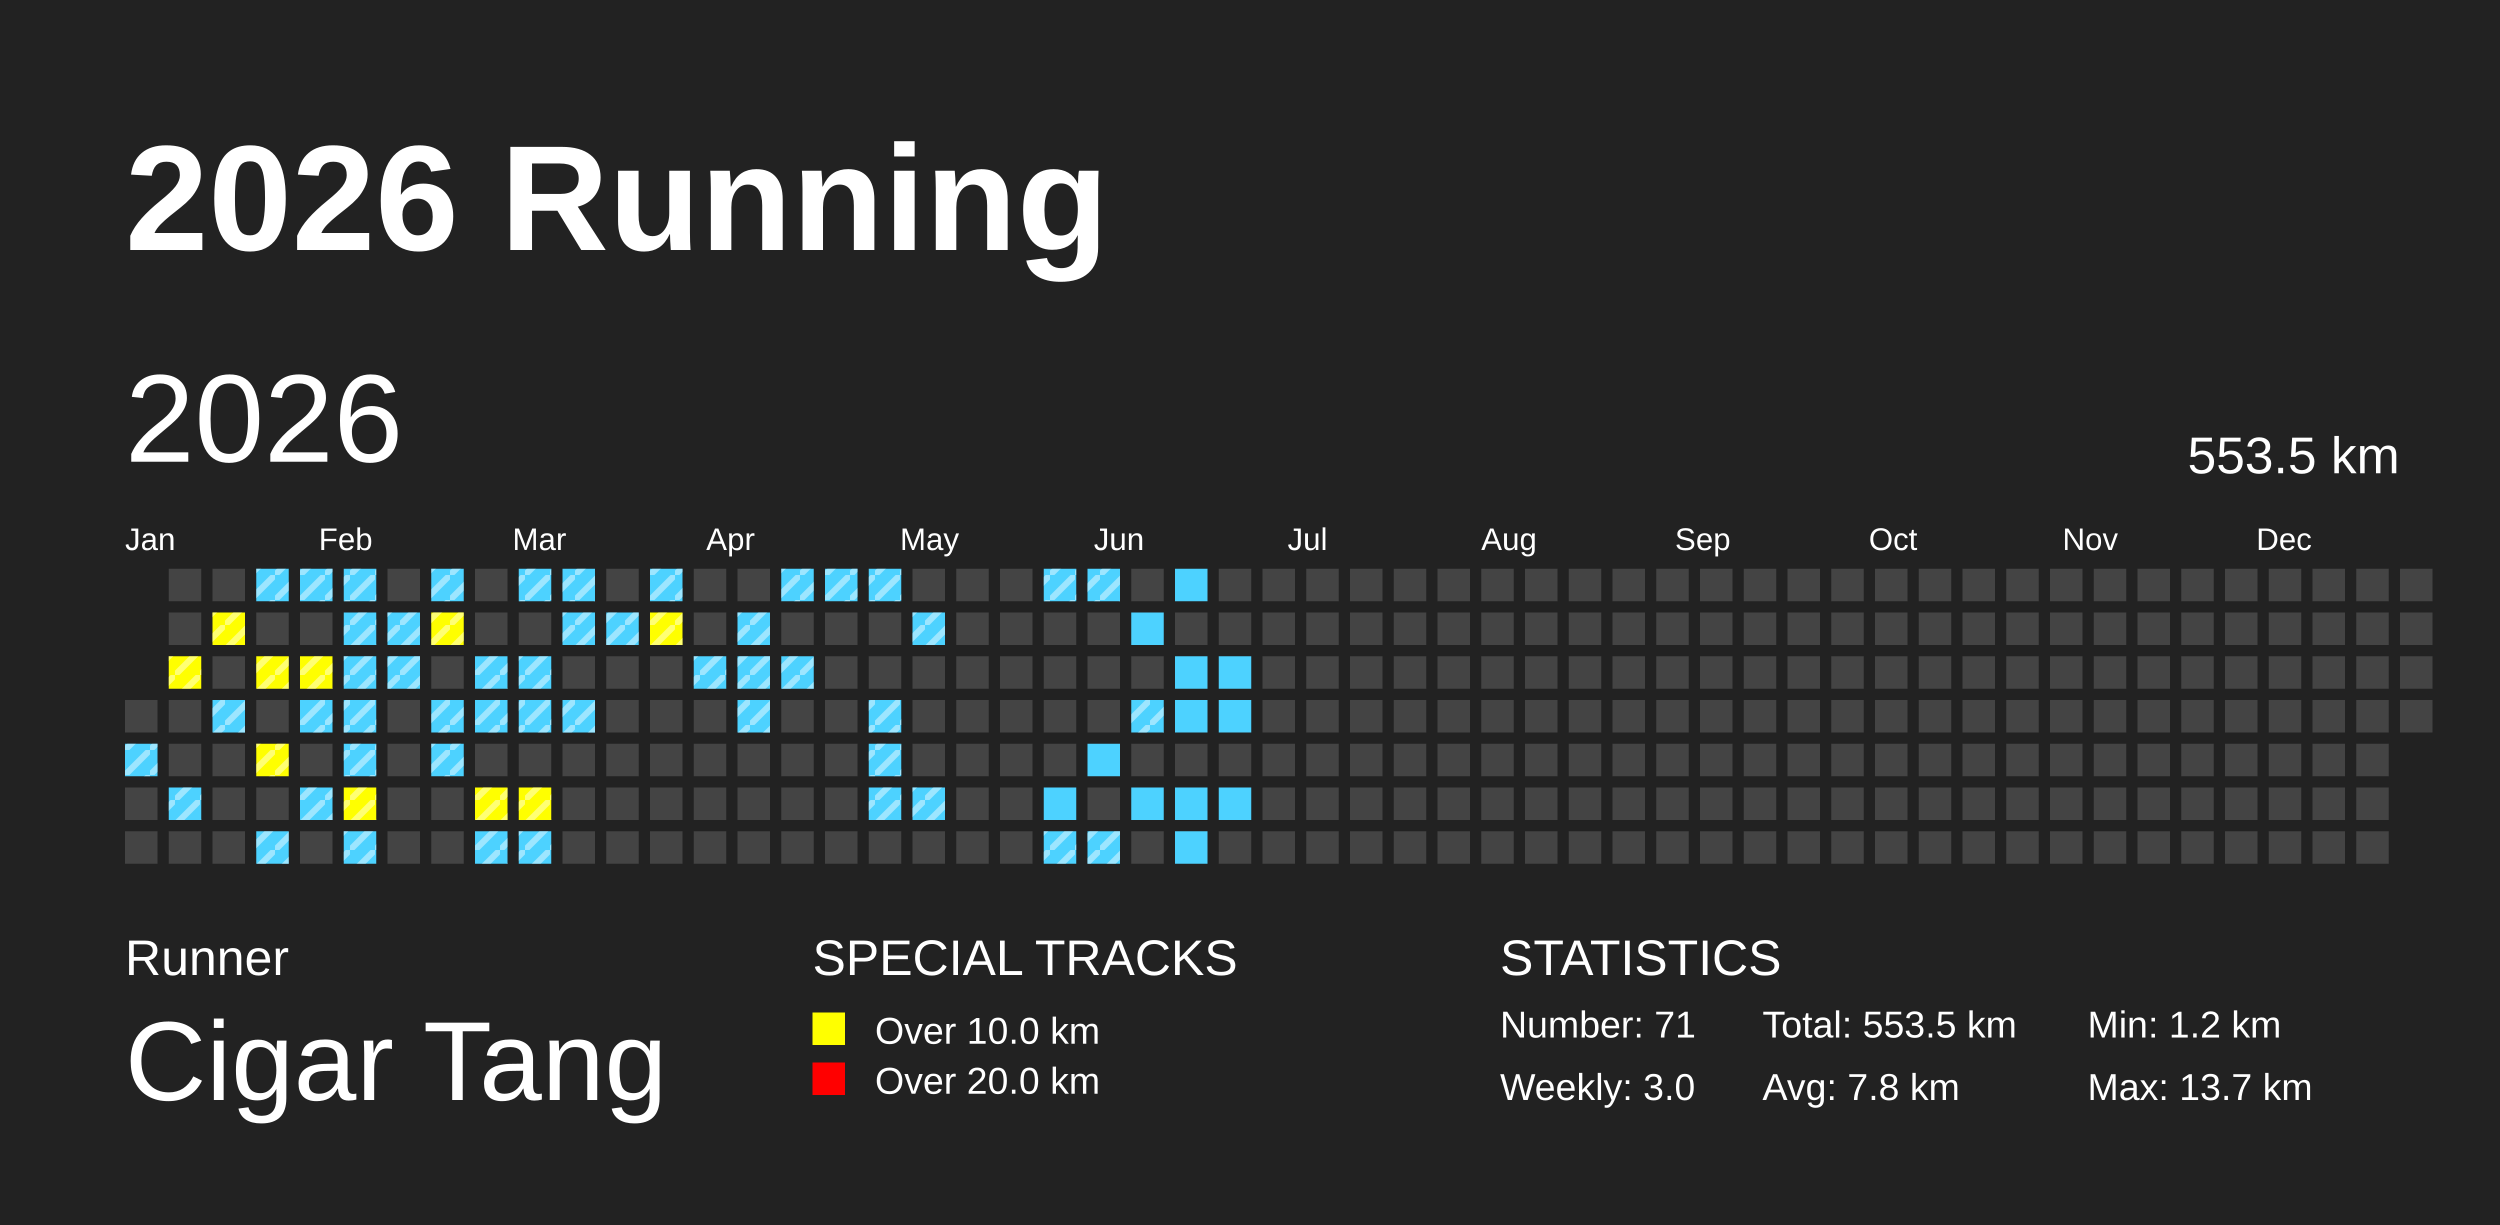
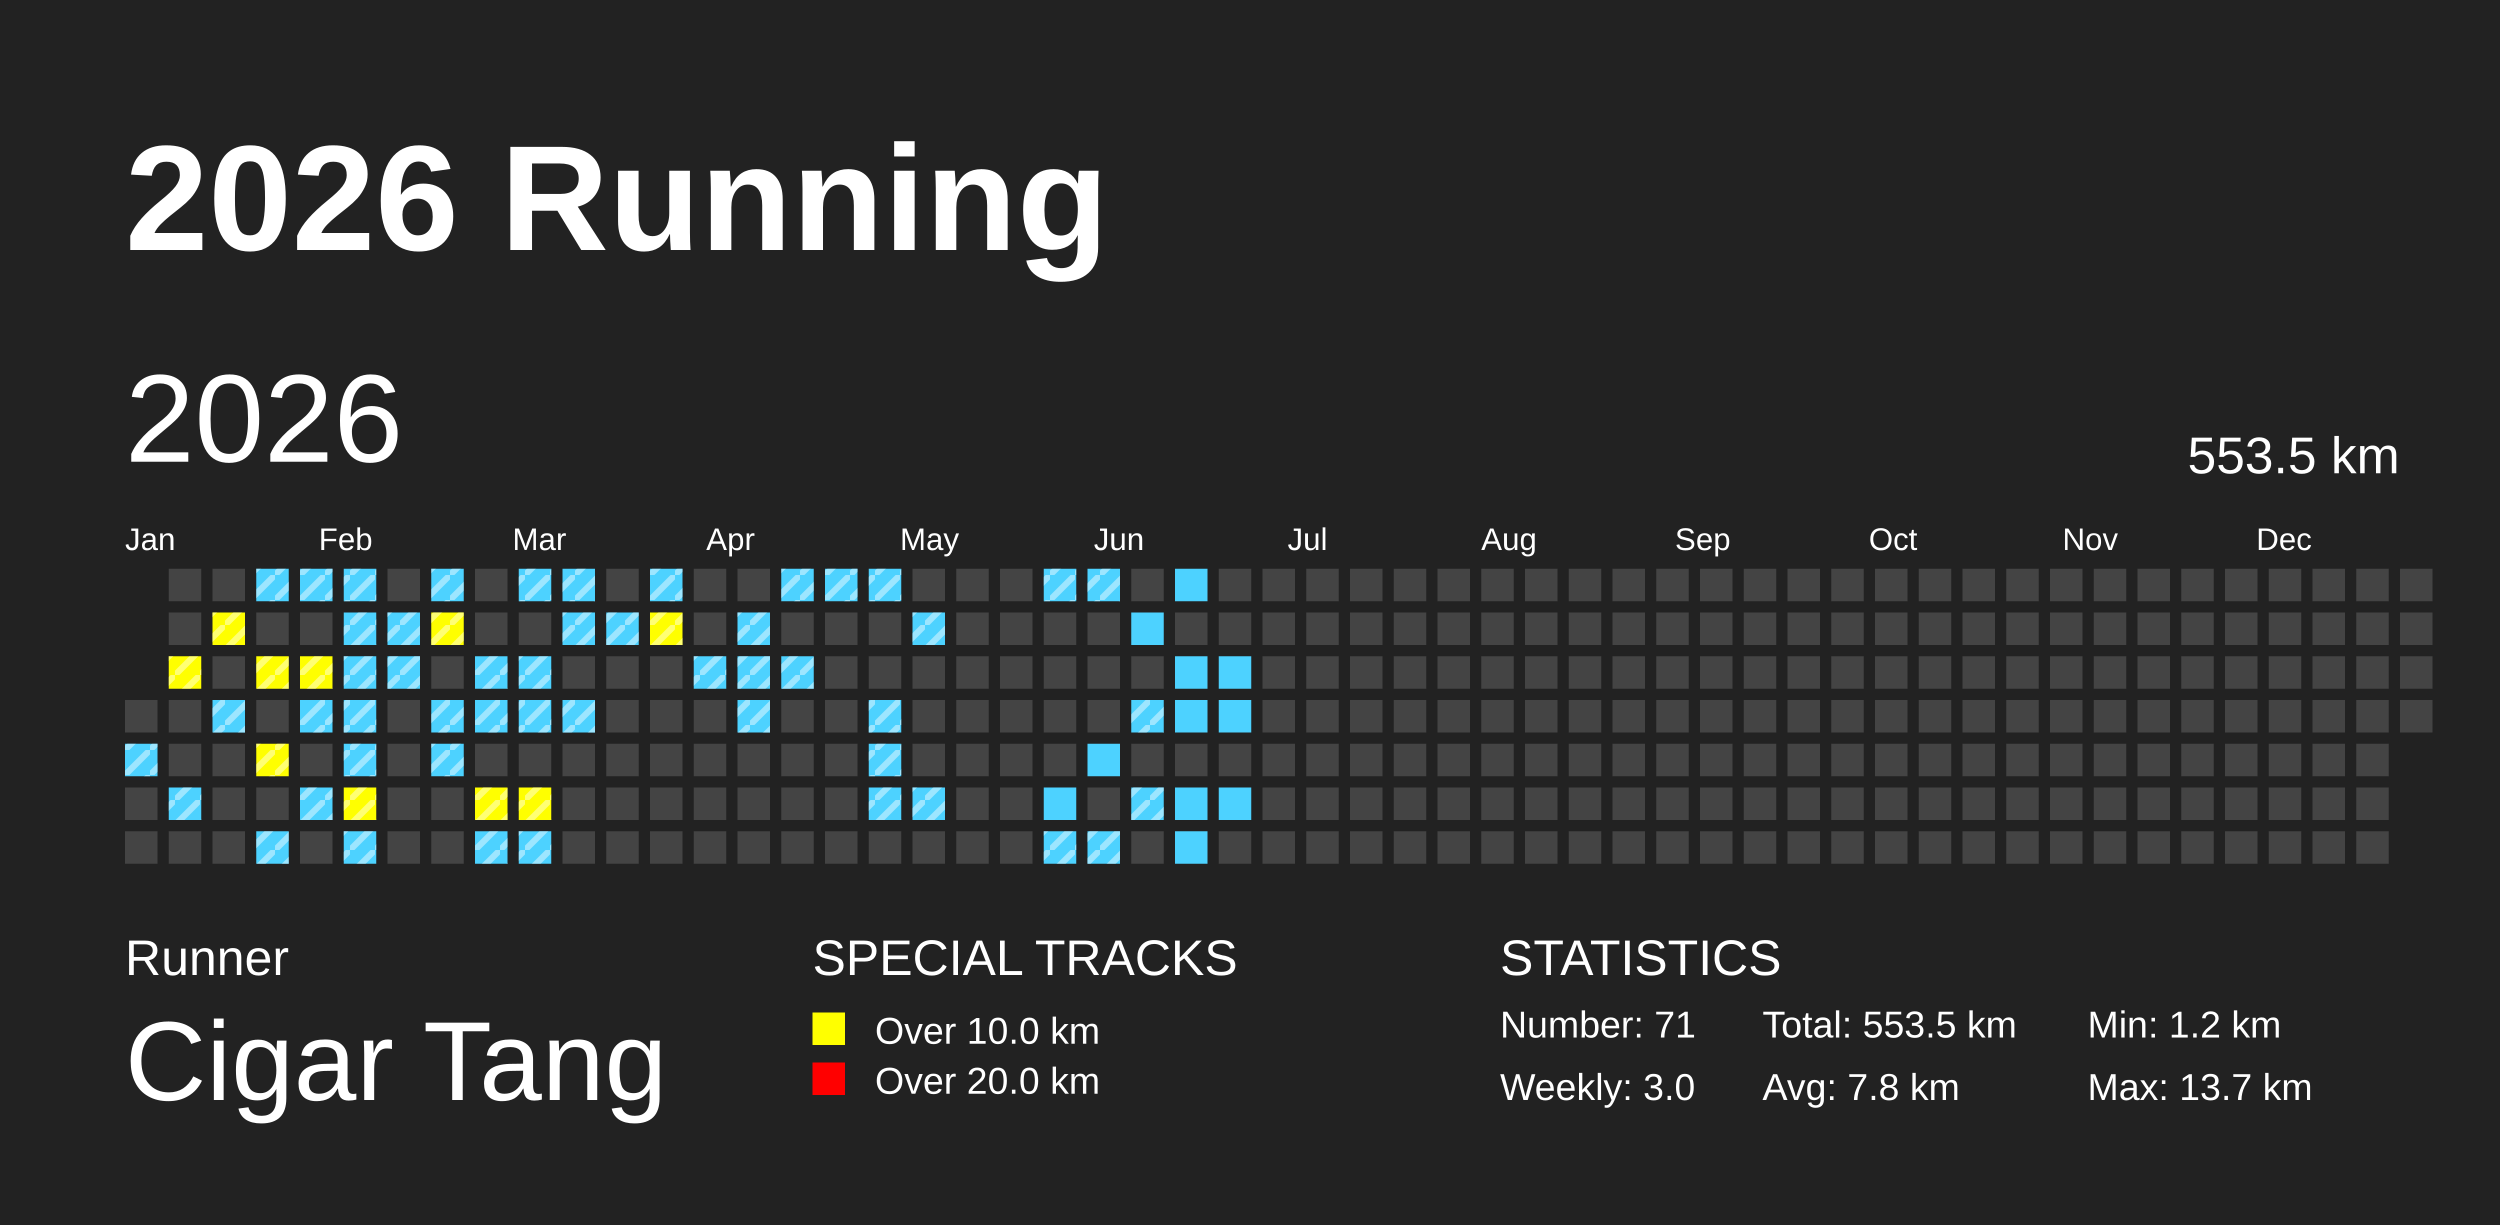
<svg xmlns="http://www.w3.org/2000/svg" baseProfile="full" height="98mm" version="1.1" viewBox="0,0,200,98" width="200mm">
  <defs>
    <pattern height="2" id="indoor-stripe" patternUnits="userSpaceOnUse" width="2">
      <line stroke="white" stroke-opacity="0.45" stroke-width="0.5" x1="0" x2="2" y1="2" y2="0" />
    </pattern>
  </defs>
  <rect fill="#222222" height="98" width="200" x="0" y="0" />
  <text fill="#FFFFFF" style="font-size:12px; font-family:Arial; font-weight:bold;" x="10" y="20">2026 Running</text>
  <text fill="#FFFFFF" style="font-size:4px; font-family:Arial" x="10" y="78">Runner</text>
  <text fill="#FFFFFF" style="font-size:9px; font-family:Arial" x="10" y="88">Cigar Tang</text>
  <text fill="#FFFFFF" style="font-size:4px; font-family:Arial" x="65" y="78">SPECIAL TRACKS</text>
  <rect fill="yellow" height="2.6" width="2.6" x="65" y="81" />
  <text fill="#FFFFFF" style="font-size:3px; font-family:Arial" x="70" y="83.5">Over 10.0 km</text>
  <rect fill="red" height="2.6" width="2.6" x="65" y="85" />
  <text fill="#FFFFFF" style="font-size:3px; font-family:Arial" x="70" y="87.5">Over 20.0 km</text>
  <text fill="#FFFFFF" style="font-size:4px; font-family:Arial" x="120" y="78">STATISTICS</text>
  <text fill="#FFFFFF" style="font-size:3px; font-family:Arial" x="120" y="83">Number: 71</text>
  <text fill="#FFFFFF" style="font-size:3px; font-family:Arial" x="120" y="88">Weekly: 3.0</text>
  <text fill="#FFFFFF" style="font-size:3px; font-family:Arial" x="141" y="83">Total: 553.5 km</text>
  <text fill="#FFFFFF" style="font-size:3px; font-family:Arial" x="141" y="88">Avg: 7.8 km</text>
  <text fill="#FFFFFF" style="font-size:3px; font-family:Arial" x="167" y="83">Min: 1.2 km</text>
  <text fill="#FFFFFF" style="font-size:3px; font-family:Arial" x="167" y="88">Max: 13.7 km</text>
  <text dominant-baseline="hanging" fill="#FFFFFF" style="font-size:10.0px; font-family:Arial;" x="10" y="30">2026</text>
  <text dominant-baseline="hanging" fill="#FFFFFF" style="font-size:4.125px; font-family:Arial;" x="175" y="35">553.5 km</text>
  <text fill="#FFFFFF" style="font-size:2.5px; font-family:Arial" x="10.0" y="44">Jan</text>
  <text fill="#FFFFFF" style="font-size:2.5px; font-family:Arial" x="25.5" y="44">Feb</text>
  <text fill="#FFFFFF" style="font-size:2.5px; font-family:Arial" x="41.0" y="44">Mar</text>
  <text fill="#FFFFFF" style="font-size:2.5px; font-family:Arial" x="56.5" y="44">Apr</text>
  <text fill="#FFFFFF" style="font-size:2.5px; font-family:Arial" x="72.0" y="44">May</text>
  <text fill="#FFFFFF" style="font-size:2.5px; font-family:Arial" x="87.5" y="44">Jun</text>
  <text fill="#FFFFFF" style="font-size:2.5px; font-family:Arial" x="103.0" y="44">Jul</text>
  <text fill="#FFFFFF" style="font-size:2.5px; font-family:Arial" x="118.5" y="44">Aug</text>
  <text fill="#FFFFFF" style="font-size:2.5px; font-family:Arial" x="134.0" y="44">Sep</text>
  <text fill="#FFFFFF" style="font-size:2.5px; font-family:Arial" x="149.5" y="44">Oct</text>
  <text fill="#FFFFFF" style="font-size:2.5px; font-family:Arial" x="165.0" y="44">Nov</text>
  <text fill="#FFFFFF" style="font-size:2.5px; font-family:Arial" x="180.5" y="44">Dec</text>
  <rect fill="#444444" height="2.6" width="2.6" x="10.0" y="56.0" />
  <rect fill="#4DD2FF" height="2.6" width="2.6" x="10.0" y="59.5" />
  <rect fill="url(#indoor-stripe)" height="2.6" style="pointer-events: none;" width="2.6" x="10.0" y="59.5" />
  <rect fill="#444444" height="2.6" width="2.6" x="10.0" y="63.0" />
  <rect fill="#444444" height="2.6" width="2.6" x="10.0" y="66.5" />
  <rect fill="#444444" height="2.6" width="2.6" x="13.5" y="45.5" />
  <rect fill="#444444" height="2.6" width="2.6" x="13.5" y="49.0" />
  <rect fill="yellow" height="2.6" width="2.6" x="13.5" y="52.5" />
  <rect fill="url(#indoor-stripe)" height="2.6" style="pointer-events: none;" width="2.6" x="13.5" y="52.5" />
  <rect fill="#444444" height="2.6" width="2.6" x="13.5" y="56.0" />
  <rect fill="#444444" height="2.6" width="2.6" x="13.5" y="59.5" />
  <rect fill="#4DD2FF" height="2.6" width="2.6" x="13.5" y="63.0" />
  <rect fill="url(#indoor-stripe)" height="2.6" style="pointer-events: none;" width="2.6" x="13.5" y="63.0" />
  <rect fill="#444444" height="2.6" width="2.6" x="13.5" y="66.5" />
  <rect fill="#444444" height="2.6" width="2.6" x="17.0" y="45.5" />
  <rect fill="yellow" height="2.6" width="2.6" x="17.0" y="49.0" />
  <rect fill="url(#indoor-stripe)" height="2.6" style="pointer-events: none;" width="2.6" x="17.0" y="49.0" />
  <rect fill="#444444" height="2.6" width="2.6" x="17.0" y="52.5" />
  <rect fill="#4DD2FF" height="2.6" width="2.6" x="17.0" y="56.0" />
  <rect fill="url(#indoor-stripe)" height="2.6" style="pointer-events: none;" width="2.6" x="17.0" y="56.0" />
  <rect fill="#444444" height="2.6" width="2.6" x="17.0" y="59.5" />
  <rect fill="#444444" height="2.6" width="2.6" x="17.0" y="63.0" />
  <rect fill="#444444" height="2.6" width="2.6" x="17.0" y="66.5" />
  <rect fill="#4DD2FF" height="2.6" width="2.6" x="20.5" y="45.5" />
  <rect fill="url(#indoor-stripe)" height="2.6" style="pointer-events: none;" width="2.6" x="20.5" y="45.5" />
  <rect fill="#444444" height="2.6" width="2.6" x="20.5" y="49.0" />
  <rect fill="yellow" height="2.6" width="2.6" x="20.5" y="52.5" />
  <rect fill="url(#indoor-stripe)" height="2.6" style="pointer-events: none;" width="2.6" x="20.5" y="52.5" />
  <rect fill="#444444" height="2.6" width="2.6" x="20.5" y="56.0" />
  <rect fill="yellow" height="2.6" width="2.6" x="20.5" y="59.5" />
  <rect fill="url(#indoor-stripe)" height="2.6" style="pointer-events: none;" width="2.6" x="20.5" y="59.5" />
  <rect fill="#444444" height="2.6" width="2.6" x="20.5" y="63.0" />
  <rect fill="#4DD2FF" height="2.6" width="2.6" x="20.5" y="66.5" />
  <rect fill="url(#indoor-stripe)" height="2.6" style="pointer-events: none;" width="2.6" x="20.5" y="66.5" />
  <rect fill="#4DD2FF" height="2.6" width="2.6" x="24.0" y="45.5" />
  <rect fill="url(#indoor-stripe)" height="2.6" style="pointer-events: none;" width="2.6" x="24.0" y="45.5" />
  <rect fill="#444444" height="2.6" width="2.6" x="24.0" y="49.0" />
  <rect fill="yellow" height="2.6" width="2.6" x="24.0" y="52.5" />
  <rect fill="url(#indoor-stripe)" height="2.6" style="pointer-events: none;" width="2.6" x="24.0" y="52.5" />
  <rect fill="#4DD2FF" height="2.6" width="2.6" x="24.0" y="56.0" />
  <rect fill="url(#indoor-stripe)" height="2.6" style="pointer-events: none;" width="2.6" x="24.0" y="56.0" />
  <rect fill="#444444" height="2.6" width="2.6" x="24.0" y="59.5" />
  <rect fill="#4DD2FF" height="2.6" width="2.6" x="24.0" y="63.0" />
  <rect fill="url(#indoor-stripe)" height="2.6" style="pointer-events: none;" width="2.6" x="24.0" y="63.0" />
  <rect fill="#444444" height="2.6" width="2.6" x="24.0" y="66.5" />
  <rect fill="#4DD2FF" height="2.6" width="2.6" x="27.5" y="45.5" />
  <rect fill="url(#indoor-stripe)" height="2.6" style="pointer-events: none;" width="2.6" x="27.5" y="45.5" />
  <rect fill="#4DD2FF" height="2.6" width="2.6" x="27.5" y="49.0" />
  <rect fill="url(#indoor-stripe)" height="2.6" style="pointer-events: none;" width="2.6" x="27.5" y="49.0" />
  <rect fill="#4DD2FF" height="2.6" width="2.6" x="27.5" y="52.5" />
  <rect fill="url(#indoor-stripe)" height="2.6" style="pointer-events: none;" width="2.6" x="27.5" y="52.5" />
  <rect fill="#4DD2FF" height="2.6" width="2.6" x="27.5" y="56.0" />
  <rect fill="url(#indoor-stripe)" height="2.6" style="pointer-events: none;" width="2.6" x="27.5" y="56.0" />
  <rect fill="#4DD2FF" height="2.6" width="2.6" x="27.5" y="59.5" />
  <rect fill="url(#indoor-stripe)" height="2.6" style="pointer-events: none;" width="2.6" x="27.5" y="59.5" />
  <rect fill="yellow" height="2.6" width="2.6" x="27.5" y="63.0" />
  <rect fill="url(#indoor-stripe)" height="2.6" style="pointer-events: none;" width="2.6" x="27.5" y="63.0" />
  <rect fill="#4DD2FF" height="2.6" width="2.6" x="27.5" y="66.5" />
  <rect fill="url(#indoor-stripe)" height="2.6" style="pointer-events: none;" width="2.6" x="27.5" y="66.5" />
  <rect fill="#444444" height="2.6" width="2.6" x="31.0" y="45.5" />
  <rect fill="#4DD2FF" height="2.6" width="2.6" x="31.0" y="49.0" />
  <rect fill="url(#indoor-stripe)" height="2.6" style="pointer-events: none;" width="2.6" x="31.0" y="49.0" />
  <rect fill="#4DD2FF" height="2.6" width="2.6" x="31.0" y="52.5" />
  <rect fill="url(#indoor-stripe)" height="2.6" style="pointer-events: none;" width="2.6" x="31.0" y="52.5" />
  <rect fill="#444444" height="2.6" width="2.6" x="31.0" y="56.0" />
  <rect fill="#444444" height="2.6" width="2.6" x="31.0" y="59.5" />
  <rect fill="#444444" height="2.6" width="2.6" x="31.0" y="63.0" />
  <rect fill="#444444" height="2.6" width="2.6" x="31.0" y="66.5" />
  <rect fill="#4DD2FF" height="2.6" width="2.6" x="34.5" y="45.5" />
  <rect fill="url(#indoor-stripe)" height="2.6" style="pointer-events: none;" width="2.6" x="34.5" y="45.5" />
  <rect fill="yellow" height="2.6" width="2.6" x="34.5" y="49.0" />
  <rect fill="url(#indoor-stripe)" height="2.6" style="pointer-events: none;" width="2.6" x="34.5" y="49.0" />
  <rect fill="#444444" height="2.6" width="2.6" x="34.5" y="52.5" />
  <rect fill="#4DD2FF" height="2.6" width="2.6" x="34.5" y="56.0" />
  <rect fill="url(#indoor-stripe)" height="2.6" style="pointer-events: none;" width="2.6" x="34.5" y="56.0" />
  <rect fill="#4DD2FF" height="2.6" width="2.6" x="34.5" y="59.5" />
  <rect fill="url(#indoor-stripe)" height="2.6" style="pointer-events: none;" width="2.6" x="34.5" y="59.5" />
  <rect fill="#444444" height="2.6" width="2.6" x="34.5" y="63.0" />
  <rect fill="#444444" height="2.6" width="2.6" x="34.5" y="66.5" />
  <rect fill="#444444" height="2.6" width="2.6" x="38.0" y="45.5" />
  <rect fill="#444444" height="2.6" width="2.6" x="38.0" y="49.0" />
  <rect fill="#4DD2FF" height="2.6" width="2.6" x="38.0" y="52.5" />
  <rect fill="url(#indoor-stripe)" height="2.6" style="pointer-events: none;" width="2.6" x="38.0" y="52.5" />
  <rect fill="#4DD2FF" height="2.6" width="2.6" x="38.0" y="56.0" />
  <rect fill="url(#indoor-stripe)" height="2.6" style="pointer-events: none;" width="2.6" x="38.0" y="56.0" />
  <rect fill="#444444" height="2.6" width="2.6" x="38.0" y="59.5" />
  <rect fill="yellow" height="2.6" width="2.6" x="38.0" y="63.0" />
  <rect fill="url(#indoor-stripe)" height="2.6" style="pointer-events: none;" width="2.6" x="38.0" y="63.0" />
  <rect fill="#4DD2FF" height="2.6" width="2.6" x="38.0" y="66.5" />
  <rect fill="url(#indoor-stripe)" height="2.6" style="pointer-events: none;" width="2.6" x="38.0" y="66.5" />
  <rect fill="#4DD2FF" height="2.6" width="2.6" x="41.5" y="45.5" />
  <rect fill="url(#indoor-stripe)" height="2.6" style="pointer-events: none;" width="2.6" x="41.5" y="45.5" />
  <rect fill="#444444" height="2.6" width="2.6" x="41.5" y="49.0" />
  <rect fill="#4DD2FF" height="2.6" width="2.6" x="41.5" y="52.5" />
  <rect fill="url(#indoor-stripe)" height="2.6" style="pointer-events: none;" width="2.6" x="41.5" y="52.5" />
  <rect fill="#4DD2FF" height="2.6" width="2.6" x="41.5" y="56.0" />
  <rect fill="url(#indoor-stripe)" height="2.6" style="pointer-events: none;" width="2.6" x="41.5" y="56.0" />
  <rect fill="#444444" height="2.6" width="2.6" x="41.5" y="59.5" />
  <rect fill="yellow" height="2.6" width="2.6" x="41.5" y="63.0" />
  <rect fill="url(#indoor-stripe)" height="2.6" style="pointer-events: none;" width="2.6" x="41.5" y="63.0" />
  <rect fill="#4DD2FF" height="2.6" width="2.6" x="41.5" y="66.5" />
  <rect fill="url(#indoor-stripe)" height="2.6" style="pointer-events: none;" width="2.6" x="41.5" y="66.5" />
  <rect fill="#4DD2FF" height="2.6" width="2.6" x="45.0" y="45.5" />
  <rect fill="url(#indoor-stripe)" height="2.6" style="pointer-events: none;" width="2.6" x="45.0" y="45.5" />
  <rect fill="#4DD2FF" height="2.6" width="2.6" x="45.0" y="49.0" />
  <rect fill="url(#indoor-stripe)" height="2.6" style="pointer-events: none;" width="2.6" x="45.0" y="49.0" />
  <rect fill="#444444" height="2.6" width="2.6" x="45.0" y="52.5" />
  <rect fill="#4DD2FF" height="2.6" width="2.6" x="45.0" y="56.0" />
  <rect fill="url(#indoor-stripe)" height="2.6" style="pointer-events: none;" width="2.6" x="45.0" y="56.0" />
  <rect fill="#444444" height="2.6" width="2.6" x="45.0" y="59.5" />
  <rect fill="#444444" height="2.6" width="2.6" x="45.0" y="63.0" />
  <rect fill="#444444" height="2.6" width="2.6" x="45.0" y="66.5" />
  <rect fill="#444444" height="2.6" width="2.6" x="48.5" y="45.5" />
  <rect fill="#4DD2FF" height="2.6" width="2.6" x="48.5" y="49.0" />
  <rect fill="url(#indoor-stripe)" height="2.6" style="pointer-events: none;" width="2.6" x="48.5" y="49.0" />
  <rect fill="#444444" height="2.6" width="2.6" x="48.5" y="52.5" />
  <rect fill="#444444" height="2.6" width="2.6" x="48.5" y="56.0" />
  <rect fill="#444444" height="2.6" width="2.6" x="48.5" y="59.5" />
  <rect fill="#444444" height="2.6" width="2.6" x="48.5" y="63.0" />
  <rect fill="#444444" height="2.6" width="2.6" x="48.5" y="66.5" />
  <rect fill="#4DD2FF" height="2.6" width="2.6" x="52.0" y="45.5" />
  <rect fill="url(#indoor-stripe)" height="2.6" style="pointer-events: none;" width="2.6" x="52.0" y="45.5" />
  <rect fill="yellow" height="2.6" width="2.6" x="52.0" y="49.0" />
  <rect fill="url(#indoor-stripe)" height="2.6" style="pointer-events: none;" width="2.6" x="52.0" y="49.0" />
  <rect fill="#444444" height="2.6" width="2.6" x="52.0" y="52.5" />
  <rect fill="#444444" height="2.6" width="2.6" x="52.0" y="56.0" />
  <rect fill="#444444" height="2.6" width="2.6" x="52.0" y="59.5" />
  <rect fill="#444444" height="2.6" width="2.6" x="52.0" y="63.0" />
  <rect fill="#444444" height="2.6" width="2.6" x="52.0" y="66.5" />
  <rect fill="#444444" height="2.6" width="2.6" x="55.5" y="45.5" />
  <rect fill="#444444" height="2.6" width="2.6" x="55.5" y="49.0" />
  <rect fill="#4DD2FF" height="2.6" width="2.6" x="55.5" y="52.5" />
  <rect fill="url(#indoor-stripe)" height="2.6" style="pointer-events: none;" width="2.6" x="55.5" y="52.5" />
  <rect fill="#444444" height="2.6" width="2.6" x="55.5" y="56.0" />
  <rect fill="#444444" height="2.6" width="2.6" x="55.5" y="59.5" />
  <rect fill="#444444" height="2.6" width="2.6" x="55.5" y="63.0" />
  <rect fill="#444444" height="2.6" width="2.6" x="55.5" y="66.5" />
  <rect fill="#444444" height="2.6" width="2.6" x="59.0" y="45.5" />
  <rect fill="#4DD2FF" height="2.6" width="2.6" x="59.0" y="49.0" />
  <rect fill="url(#indoor-stripe)" height="2.6" style="pointer-events: none;" width="2.6" x="59.0" y="49.0" />
  <rect fill="#4DD2FF" height="2.6" width="2.6" x="59.0" y="52.5" />
  <rect fill="url(#indoor-stripe)" height="2.6" style="pointer-events: none;" width="2.6" x="59.0" y="52.5" />
  <rect fill="#4DD2FF" height="2.6" width="2.6" x="59.0" y="56.0" />
  <rect fill="url(#indoor-stripe)" height="2.6" style="pointer-events: none;" width="2.6" x="59.0" y="56.0" />
  <rect fill="#444444" height="2.6" width="2.6" x="59.0" y="59.5" />
  <rect fill="#444444" height="2.6" width="2.6" x="59.0" y="63.0" />
  <rect fill="#444444" height="2.6" width="2.6" x="59.0" y="66.5" />
  <rect fill="#4DD2FF" height="2.6" width="2.6" x="62.5" y="45.5" />
  <rect fill="url(#indoor-stripe)" height="2.6" style="pointer-events: none;" width="2.6" x="62.5" y="45.5" />
  <rect fill="#444444" height="2.6" width="2.6" x="62.5" y="49.0" />
  <rect fill="#4DD2FF" height="2.6" width="2.6" x="62.5" y="52.5" />
  <rect fill="url(#indoor-stripe)" height="2.6" style="pointer-events: none;" width="2.6" x="62.5" y="52.5" />
  <rect fill="#444444" height="2.6" width="2.6" x="62.5" y="56.0" />
  <rect fill="#444444" height="2.6" width="2.6" x="62.5" y="59.5" />
  <rect fill="#444444" height="2.6" width="2.6" x="62.5" y="63.0" />
  <rect fill="#444444" height="2.6" width="2.6" x="62.5" y="66.5" />
  <rect fill="#4DD2FF" height="2.6" width="2.6" x="66.0" y="45.5" />
  <rect fill="url(#indoor-stripe)" height="2.6" style="pointer-events: none;" width="2.6" x="66.0" y="45.5" />
  <rect fill="#444444" height="2.6" width="2.6" x="66.0" y="49.0" />
  <rect fill="#444444" height="2.6" width="2.6" x="66.0" y="52.5" />
  <rect fill="#444444" height="2.6" width="2.6" x="66.0" y="56.0" />
  <rect fill="#444444" height="2.6" width="2.6" x="66.0" y="59.5" />
  <rect fill="#444444" height="2.6" width="2.6" x="66.0" y="63.0" />
  <rect fill="#444444" height="2.6" width="2.6" x="66.0" y="66.5" />
  <rect fill="#4DD2FF" height="2.6" width="2.6" x="69.5" y="45.5" />
  <rect fill="url(#indoor-stripe)" height="2.6" style="pointer-events: none;" width="2.6" x="69.5" y="45.5" />
  <rect fill="#444444" height="2.6" width="2.6" x="69.5" y="49.0" />
  <rect fill="#444444" height="2.6" width="2.6" x="69.5" y="52.5" />
  <rect fill="#4DD2FF" height="2.6" width="2.6" x="69.5" y="56.0" />
  <rect fill="url(#indoor-stripe)" height="2.6" style="pointer-events: none;" width="2.6" x="69.5" y="56.0" />
  <rect fill="#4DD2FF" height="2.6" width="2.6" x="69.5" y="59.5" />
  <rect fill="url(#indoor-stripe)" height="2.6" style="pointer-events: none;" width="2.6" x="69.5" y="59.5" />
  <rect fill="#4DD2FF" height="2.6" width="2.6" x="69.5" y="63.0" />
  <rect fill="url(#indoor-stripe)" height="2.6" style="pointer-events: none;" width="2.6" x="69.5" y="63.0" />
  <rect fill="#444444" height="2.6" width="2.6" x="69.5" y="66.5" />
  <rect fill="#444444" height="2.6" width="2.6" x="73.0" y="45.5" />
  <rect fill="#4DD2FF" height="2.6" width="2.6" x="73.0" y="49.0" />
  <rect fill="url(#indoor-stripe)" height="2.6" style="pointer-events: none;" width="2.6" x="73.0" y="49.0" />
  <rect fill="#444444" height="2.6" width="2.6" x="73.0" y="52.5" />
  <rect fill="#444444" height="2.6" width="2.6" x="73.0" y="56.0" />
  <rect fill="#444444" height="2.6" width="2.6" x="73.0" y="59.5" />
  <rect fill="#4DD2FF" height="2.6" width="2.6" x="73.0" y="63.0" />
  <rect fill="url(#indoor-stripe)" height="2.6" style="pointer-events: none;" width="2.6" x="73.0" y="63.0" />
  <rect fill="#444444" height="2.6" width="2.6" x="73.0" y="66.5" />
  <rect fill="#444444" height="2.6" width="2.6" x="76.5" y="45.5" />
  <rect fill="#444444" height="2.6" width="2.6" x="76.5" y="49.0" />
  <rect fill="#444444" height="2.6" width="2.6" x="76.5" y="52.5" />
  <rect fill="#444444" height="2.6" width="2.6" x="76.5" y="56.0" />
  <rect fill="#444444" height="2.6" width="2.6" x="76.5" y="59.5" />
  <rect fill="#444444" height="2.6" width="2.6" x="76.5" y="63.0" />
  <rect fill="#444444" height="2.6" width="2.6" x="76.5" y="66.5" />
  <rect fill="#444444" height="2.6" width="2.6" x="80.0" y="45.5" />
  <rect fill="#444444" height="2.6" width="2.6" x="80.0" y="49.0" />
  <rect fill="#444444" height="2.6" width="2.6" x="80.0" y="52.5" />
  <rect fill="#444444" height="2.6" width="2.6" x="80.0" y="56.0" />
  <rect fill="#444444" height="2.6" width="2.6" x="80.0" y="59.5" />
  <rect fill="#444444" height="2.6" width="2.6" x="80.0" y="63.0" />
  <rect fill="#444444" height="2.6" width="2.6" x="80.0" y="66.5" />
  <rect fill="#4DD2FF" height="2.6" width="2.6" x="83.5" y="45.5" />
  <rect fill="url(#indoor-stripe)" height="2.6" style="pointer-events: none;" width="2.6" x="83.5" y="45.5" />
  <rect fill="#444444" height="2.6" width="2.6" x="83.5" y="49.0" />
  <rect fill="#444444" height="2.6" width="2.6" x="83.5" y="52.5" />
  <rect fill="#444444" height="2.6" width="2.6" x="83.5" y="56.0" />
  <rect fill="#444444" height="2.6" width="2.6" x="83.5" y="59.5" />
  <rect fill="#4DD2FF" height="2.6" width="2.6" x="83.5" y="63.0" />
  <rect fill="#4DD2FF" height="2.6" width="2.6" x="83.5" y="66.5" />
  <rect fill="url(#indoor-stripe)" height="2.6" style="pointer-events: none;" width="2.6" x="83.5" y="66.5" />
  <rect fill="#4DD2FF" height="2.6" width="2.6" x="87.0" y="45.5" />
  <rect fill="url(#indoor-stripe)" height="2.6" style="pointer-events: none;" width="2.6" x="87.0" y="45.5" />
  <rect fill="#444444" height="2.6" width="2.6" x="87.0" y="49.0" />
  <rect fill="#444444" height="2.6" width="2.6" x="87.0" y="52.5" />
  <rect fill="#444444" height="2.6" width="2.6" x="87.0" y="56.0" />
  <rect fill="#4DD2FF" height="2.6" width="2.6" x="87.0" y="59.5" />
  <rect fill="#444444" height="2.6" width="2.6" x="87.0" y="63.0" />
  <rect fill="#4DD2FF" height="2.6" width="2.6" x="87.0" y="66.5" />
  <rect fill="url(#indoor-stripe)" height="2.6" style="pointer-events: none;" width="2.6" x="87.0" y="66.5" />
  <rect fill="#444444" height="2.6" width="2.6" x="90.5" y="45.5" />
  <rect fill="#4DD2FF" height="2.6" width="2.6" x="90.5" y="49.0" />
  <rect fill="#444444" height="2.6" width="2.6" x="90.5" y="52.5" />
  <rect fill="#4DD2FF" height="2.6" width="2.6" x="90.5" y="56.0" />
  <rect fill="url(#indoor-stripe)" height="2.6" style="pointer-events: none;" width="2.6" x="90.5" y="56.0" />
  <rect fill="#444444" height="2.6" width="2.6" x="90.5" y="59.5" />
  <rect fill="#4DD2FF" height="2.6" width="2.6" x="90.5" y="63.0" />
+   <rect fill="url(#indoor-stripe)" height="2.6" style="pointer-events: none;" width="2.6" x="90.5" y="63.0" />
  <rect fill="#444444" height="2.6" width="2.6" x="90.5" y="66.5" />
  <rect fill="#4DD2FF" height="2.6" width="2.6" x="94.0" y="45.5" />
  <rect fill="#444444" height="2.6" width="2.6" x="94.0" y="49.0" />
  <rect fill="#4DD2FF" height="2.6" width="2.6" x="94.0" y="52.5" />
  <rect fill="#4DD2FF" height="2.6" width="2.6" x="94.0" y="56.0" />
  <rect fill="#444444" height="2.6" width="2.6" x="94.0" y="59.5" />
  <rect fill="#4DD2FF" height="2.6" width="2.6" x="94.0" y="63.0" />
  <rect fill="#4DD2FF" height="2.6" width="2.6" x="94.0" y="66.5" />
  <rect fill="#444444" height="2.6" width="2.6" x="97.5" y="45.5" />
  <rect fill="#444444" height="2.6" width="2.6" x="97.5" y="49.0" />
  <rect fill="#4DD2FF" height="2.6" width="2.6" x="97.5" y="52.5" />
  <rect fill="#4DD2FF" height="2.6" width="2.6" x="97.5" y="56.0" />
  <rect fill="#444444" height="2.6" width="2.6" x="97.5" y="59.5" />
  <rect fill="#4DD2FF" height="2.6" width="2.6" x="97.5" y="63.0" />
  <rect fill="#444444" height="2.6" width="2.6" x="97.5" y="66.5" />
  <rect fill="#444444" height="2.6" width="2.6" x="101.0" y="45.5" />
  <rect fill="#444444" height="2.6" width="2.6" x="101.0" y="49.0" />
  <rect fill="#444444" height="2.6" width="2.6" x="101.0" y="52.5" />
  <rect fill="#444444" height="2.6" width="2.6" x="101.0" y="56.0" />
  <rect fill="#444444" height="2.6" width="2.6" x="101.0" y="59.5" />
  <rect fill="#444444" height="2.6" width="2.6" x="101.0" y="63.0" />
  <rect fill="#444444" height="2.6" width="2.6" x="101.0" y="66.5" />
  <rect fill="#444444" height="2.6" width="2.6" x="104.5" y="45.5" />
  <rect fill="#444444" height="2.6" width="2.6" x="104.5" y="49.0" />
  <rect fill="#444444" height="2.6" width="2.6" x="104.5" y="52.5" />
  <rect fill="#444444" height="2.6" width="2.6" x="104.5" y="56.0" />
  <rect fill="#444444" height="2.6" width="2.6" x="104.5" y="59.5" />
  <rect fill="#444444" height="2.6" width="2.6" x="104.5" y="63.0" />
  <rect fill="#444444" height="2.6" width="2.6" x="104.5" y="66.5" />
  <rect fill="#444444" height="2.6" width="2.6" x="108.0" y="45.5" />
  <rect fill="#444444" height="2.6" width="2.6" x="108.0" y="49.0" />
  <rect fill="#444444" height="2.6" width="2.6" x="108.0" y="52.5" />
  <rect fill="#444444" height="2.6" width="2.6" x="108.0" y="56.0" />
  <rect fill="#444444" height="2.6" width="2.6" x="108.0" y="59.5" />
  <rect fill="#444444" height="2.6" width="2.6" x="108.0" y="63.0" />
  <rect fill="#444444" height="2.6" width="2.6" x="108.0" y="66.5" />
  <rect fill="#444444" height="2.6" width="2.6" x="111.5" y="45.5" />
  <rect fill="#444444" height="2.6" width="2.6" x="111.5" y="49.0" />
  <rect fill="#444444" height="2.6" width="2.6" x="111.5" y="52.5" />
  <rect fill="#444444" height="2.6" width="2.6" x="111.5" y="56.0" />
  <rect fill="#444444" height="2.6" width="2.6" x="111.5" y="59.5" />
  <rect fill="#444444" height="2.6" width="2.6" x="111.5" y="63.0" />
  <rect fill="#444444" height="2.6" width="2.6" x="111.5" y="66.5" />
  <rect fill="#444444" height="2.6" width="2.6" x="115.0" y="45.5" />
  <rect fill="#444444" height="2.6" width="2.6" x="115.0" y="49.0" />
  <rect fill="#444444" height="2.6" width="2.6" x="115.0" y="52.5" />
  <rect fill="#444444" height="2.6" width="2.6" x="115.0" y="56.0" />
  <rect fill="#444444" height="2.6" width="2.6" x="115.0" y="59.5" />
  <rect fill="#444444" height="2.6" width="2.6" x="115.0" y="63.0" />
  <rect fill="#444444" height="2.6" width="2.6" x="115.0" y="66.5" />
  <rect fill="#444444" height="2.6" width="2.6" x="118.5" y="45.5" />
  <rect fill="#444444" height="2.6" width="2.6" x="118.5" y="49.0" />
  <rect fill="#444444" height="2.6" width="2.6" x="118.5" y="52.5" />
  <rect fill="#444444" height="2.6" width="2.6" x="118.5" y="56.0" />
  <rect fill="#444444" height="2.6" width="2.6" x="118.5" y="59.5" />
  <rect fill="#444444" height="2.6" width="2.6" x="118.5" y="63.0" />
  <rect fill="#444444" height="2.6" width="2.6" x="118.5" y="66.5" />
  <rect fill="#444444" height="2.6" width="2.6" x="122.0" y="45.5" />
  <rect fill="#444444" height="2.6" width="2.6" x="122.0" y="49.0" />
  <rect fill="#444444" height="2.6" width="2.6" x="122.0" y="52.5" />
  <rect fill="#444444" height="2.6" width="2.6" x="122.0" y="56.0" />
  <rect fill="#444444" height="2.6" width="2.6" x="122.0" y="59.5" />
  <rect fill="#444444" height="2.6" width="2.6" x="122.0" y="63.0" />
  <rect fill="#444444" height="2.6" width="2.6" x="122.0" y="66.5" />
  <rect fill="#444444" height="2.6" width="2.6" x="125.5" y="45.5" />
  <rect fill="#444444" height="2.6" width="2.6" x="125.5" y="49.0" />
  <rect fill="#444444" height="2.6" width="2.6" x="125.5" y="52.5" />
  <rect fill="#444444" height="2.6" width="2.6" x="125.5" y="56.0" />
  <rect fill="#444444" height="2.6" width="2.6" x="125.5" y="59.5" />
  <rect fill="#444444" height="2.6" width="2.6" x="125.5" y="63.0" />
  <rect fill="#444444" height="2.6" width="2.6" x="125.5" y="66.5" />
  <rect fill="#444444" height="2.6" width="2.6" x="129.0" y="45.5" />
  <rect fill="#444444" height="2.6" width="2.6" x="129.0" y="49.0" />
  <rect fill="#444444" height="2.6" width="2.6" x="129.0" y="52.5" />
  <rect fill="#444444" height="2.6" width="2.6" x="129.0" y="56.0" />
  <rect fill="#444444" height="2.6" width="2.6" x="129.0" y="59.5" />
  <rect fill="#444444" height="2.6" width="2.6" x="129.0" y="63.0" />
  <rect fill="#444444" height="2.6" width="2.6" x="129.0" y="66.5" />
  <rect fill="#444444" height="2.6" width="2.6" x="132.5" y="45.5" />
  <rect fill="#444444" height="2.6" width="2.6" x="132.5" y="49.0" />
  <rect fill="#444444" height="2.6" width="2.6" x="132.5" y="52.5" />
  <rect fill="#444444" height="2.6" width="2.6" x="132.5" y="56.0" />
  <rect fill="#444444" height="2.6" width="2.6" x="132.5" y="59.5" />
  <rect fill="#444444" height="2.6" width="2.6" x="132.5" y="63.0" />
  <rect fill="#444444" height="2.6" width="2.6" x="132.5" y="66.5" />
  <rect fill="#444444" height="2.6" width="2.6" x="136.0" y="45.5" />
  <rect fill="#444444" height="2.6" width="2.6" x="136.0" y="49.0" />
  <rect fill="#444444" height="2.6" width="2.6" x="136.0" y="52.5" />
  <rect fill="#444444" height="2.6" width="2.6" x="136.0" y="56.0" />
  <rect fill="#444444" height="2.6" width="2.6" x="136.0" y="59.5" />
  <rect fill="#444444" height="2.6" width="2.6" x="136.0" y="63.0" />
  <rect fill="#444444" height="2.6" width="2.6" x="136.0" y="66.5" />
  <rect fill="#444444" height="2.6" width="2.6" x="139.5" y="45.5" />
  <rect fill="#444444" height="2.6" width="2.6" x="139.5" y="49.0" />
  <rect fill="#444444" height="2.6" width="2.6" x="139.5" y="52.5" />
  <rect fill="#444444" height="2.6" width="2.6" x="139.5" y="56.0" />
  <rect fill="#444444" height="2.6" width="2.6" x="139.5" y="59.5" />
  <rect fill="#444444" height="2.6" width="2.6" x="139.5" y="63.0" />
  <rect fill="#444444" height="2.6" width="2.6" x="139.5" y="66.5" />
  <rect fill="#444444" height="2.6" width="2.6" x="143.0" y="45.5" />
  <rect fill="#444444" height="2.6" width="2.6" x="143.0" y="49.0" />
  <rect fill="#444444" height="2.6" width="2.6" x="143.0" y="52.5" />
  <rect fill="#444444" height="2.6" width="2.6" x="143.0" y="56.0" />
  <rect fill="#444444" height="2.6" width="2.6" x="143.0" y="59.5" />
  <rect fill="#444444" height="2.6" width="2.6" x="143.0" y="63.0" />
  <rect fill="#444444" height="2.6" width="2.6" x="143.0" y="66.5" />
  <rect fill="#444444" height="2.6" width="2.6" x="146.5" y="45.5" />
  <rect fill="#444444" height="2.6" width="2.6" x="146.5" y="49.0" />
  <rect fill="#444444" height="2.6" width="2.6" x="146.5" y="52.5" />
  <rect fill="#444444" height="2.6" width="2.6" x="146.5" y="56.0" />
  <rect fill="#444444" height="2.6" width="2.6" x="146.5" y="59.5" />
  <rect fill="#444444" height="2.6" width="2.6" x="146.5" y="63.0" />
  <rect fill="#444444" height="2.6" width="2.6" x="146.5" y="66.5" />
  <rect fill="#444444" height="2.6" width="2.6" x="150.0" y="45.5" />
  <rect fill="#444444" height="2.6" width="2.6" x="150.0" y="49.0" />
  <rect fill="#444444" height="2.6" width="2.6" x="150.0" y="52.5" />
  <rect fill="#444444" height="2.6" width="2.6" x="150.0" y="56.0" />
  <rect fill="#444444" height="2.6" width="2.6" x="150.0" y="59.5" />
  <rect fill="#444444" height="2.6" width="2.6" x="150.0" y="63.0" />
  <rect fill="#444444" height="2.6" width="2.6" x="150.0" y="66.5" />
  <rect fill="#444444" height="2.6" width="2.6" x="153.5" y="45.5" />
  <rect fill="#444444" height="2.6" width="2.6" x="153.5" y="49.0" />
  <rect fill="#444444" height="2.6" width="2.6" x="153.5" y="52.5" />
  <rect fill="#444444" height="2.6" width="2.6" x="153.5" y="56.0" />
  <rect fill="#444444" height="2.6" width="2.6" x="153.5" y="59.5" />
  <rect fill="#444444" height="2.6" width="2.6" x="153.5" y="63.0" />
  <rect fill="#444444" height="2.6" width="2.6" x="153.5" y="66.5" />
  <rect fill="#444444" height="2.6" width="2.6" x="157.0" y="45.5" />
  <rect fill="#444444" height="2.6" width="2.6" x="157.0" y="49.0" />
  <rect fill="#444444" height="2.6" width="2.6" x="157.0" y="52.5" />
  <rect fill="#444444" height="2.6" width="2.6" x="157.0" y="56.0" />
  <rect fill="#444444" height="2.6" width="2.6" x="157.0" y="59.5" />
  <rect fill="#444444" height="2.6" width="2.6" x="157.0" y="63.0" />
  <rect fill="#444444" height="2.6" width="2.6" x="157.0" y="66.5" />
  <rect fill="#444444" height="2.6" width="2.6" x="160.5" y="45.5" />
  <rect fill="#444444" height="2.6" width="2.6" x="160.5" y="49.0" />
  <rect fill="#444444" height="2.6" width="2.6" x="160.5" y="52.5" />
  <rect fill="#444444" height="2.6" width="2.6" x="160.5" y="56.0" />
  <rect fill="#444444" height="2.6" width="2.6" x="160.5" y="59.5" />
  <rect fill="#444444" height="2.6" width="2.6" x="160.5" y="63.0" />
  <rect fill="#444444" height="2.6" width="2.6" x="160.5" y="66.5" />
  <rect fill="#444444" height="2.6" width="2.6" x="164.0" y="45.5" />
  <rect fill="#444444" height="2.6" width="2.6" x="164.0" y="49.0" />
  <rect fill="#444444" height="2.6" width="2.6" x="164.0" y="52.5" />
  <rect fill="#444444" height="2.6" width="2.6" x="164.0" y="56.0" />
  <rect fill="#444444" height="2.6" width="2.6" x="164.0" y="59.5" />
  <rect fill="#444444" height="2.6" width="2.6" x="164.0" y="63.0" />
  <rect fill="#444444" height="2.6" width="2.6" x="164.0" y="66.5" />
  <rect fill="#444444" height="2.6" width="2.6" x="167.5" y="45.5" />
  <rect fill="#444444" height="2.6" width="2.6" x="167.5" y="49.0" />
  <rect fill="#444444" height="2.6" width="2.6" x="167.5" y="52.5" />
  <rect fill="#444444" height="2.6" width="2.6" x="167.5" y="56.0" />
  <rect fill="#444444" height="2.6" width="2.6" x="167.5" y="59.5" />
  <rect fill="#444444" height="2.6" width="2.6" x="167.5" y="63.0" />
  <rect fill="#444444" height="2.6" width="2.6" x="167.5" y="66.5" />
  <rect fill="#444444" height="2.6" width="2.6" x="171.0" y="45.5" />
  <rect fill="#444444" height="2.6" width="2.6" x="171.0" y="49.0" />
  <rect fill="#444444" height="2.6" width="2.6" x="171.0" y="52.5" />
  <rect fill="#444444" height="2.6" width="2.6" x="171.0" y="56.0" />
  <rect fill="#444444" height="2.6" width="2.6" x="171.0" y="59.5" />
  <rect fill="#444444" height="2.6" width="2.6" x="171.0" y="63.0" />
  <rect fill="#444444" height="2.6" width="2.6" x="171.0" y="66.5" />
  <rect fill="#444444" height="2.6" width="2.6" x="174.5" y="45.5" />
  <rect fill="#444444" height="2.6" width="2.6" x="174.5" y="49.0" />
  <rect fill="#444444" height="2.6" width="2.6" x="174.5" y="52.5" />
  <rect fill="#444444" height="2.6" width="2.6" x="174.5" y="56.0" />
  <rect fill="#444444" height="2.6" width="2.6" x="174.5" y="59.5" />
  <rect fill="#444444" height="2.6" width="2.6" x="174.5" y="63.0" />
  <rect fill="#444444" height="2.6" width="2.6" x="174.5" y="66.5" />
  <rect fill="#444444" height="2.6" width="2.6" x="178.0" y="45.5" />
  <rect fill="#444444" height="2.6" width="2.6" x="178.0" y="49.0" />
  <rect fill="#444444" height="2.6" width="2.6" x="178.0" y="52.5" />
  <rect fill="#444444" height="2.6" width="2.6" x="178.0" y="56.0" />
  <rect fill="#444444" height="2.6" width="2.6" x="178.0" y="59.5" />
  <rect fill="#444444" height="2.6" width="2.6" x="178.0" y="63.0" />
  <rect fill="#444444" height="2.6" width="2.6" x="178.0" y="66.5" />
  <rect fill="#444444" height="2.6" width="2.6" x="181.5" y="45.5" />
  <rect fill="#444444" height="2.6" width="2.6" x="181.5" y="49.0" />
  <rect fill="#444444" height="2.6" width="2.6" x="181.5" y="52.5" />
  <rect fill="#444444" height="2.6" width="2.6" x="181.5" y="56.0" />
  <rect fill="#444444" height="2.6" width="2.6" x="181.5" y="59.5" />
  <rect fill="#444444" height="2.6" width="2.6" x="181.5" y="63.0" />
  <rect fill="#444444" height="2.6" width="2.6" x="181.5" y="66.5" />
  <rect fill="#444444" height="2.6" width="2.6" x="185.0" y="45.5" />
  <rect fill="#444444" height="2.6" width="2.6" x="185.0" y="49.0" />
  <rect fill="#444444" height="2.6" width="2.6" x="185.0" y="52.5" />
  <rect fill="#444444" height="2.6" width="2.6" x="185.0" y="56.0" />
  <rect fill="#444444" height="2.6" width="2.6" x="185.0" y="59.5" />
  <rect fill="#444444" height="2.6" width="2.6" x="185.0" y="63.0" />
  <rect fill="#444444" height="2.6" width="2.6" x="185.0" y="66.5" />
  <rect fill="#444444" height="2.6" width="2.6" x="188.5" y="45.5" />
  <rect fill="#444444" height="2.6" width="2.6" x="188.5" y="49.0" />
  <rect fill="#444444" height="2.6" width="2.6" x="188.5" y="52.5" />
  <rect fill="#444444" height="2.6" width="2.6" x="188.5" y="56.0" />
  <rect fill="#444444" height="2.6" width="2.6" x="188.5" y="59.5" />
  <rect fill="#444444" height="2.6" width="2.6" x="188.5" y="63.0" />
  <rect fill="#444444" height="2.6" width="2.6" x="188.5" y="66.5" />
  <rect fill="#444444" height="2.6" width="2.6" x="192.0" y="45.5" />
  <rect fill="#444444" height="2.6" width="2.6" x="192.0" y="49.0" />
  <rect fill="#444444" height="2.6" width="2.6" x="192.0" y="52.5" />
  <rect fill="#444444" height="2.6" width="2.6" x="192.0" y="56.0" />
</svg>
